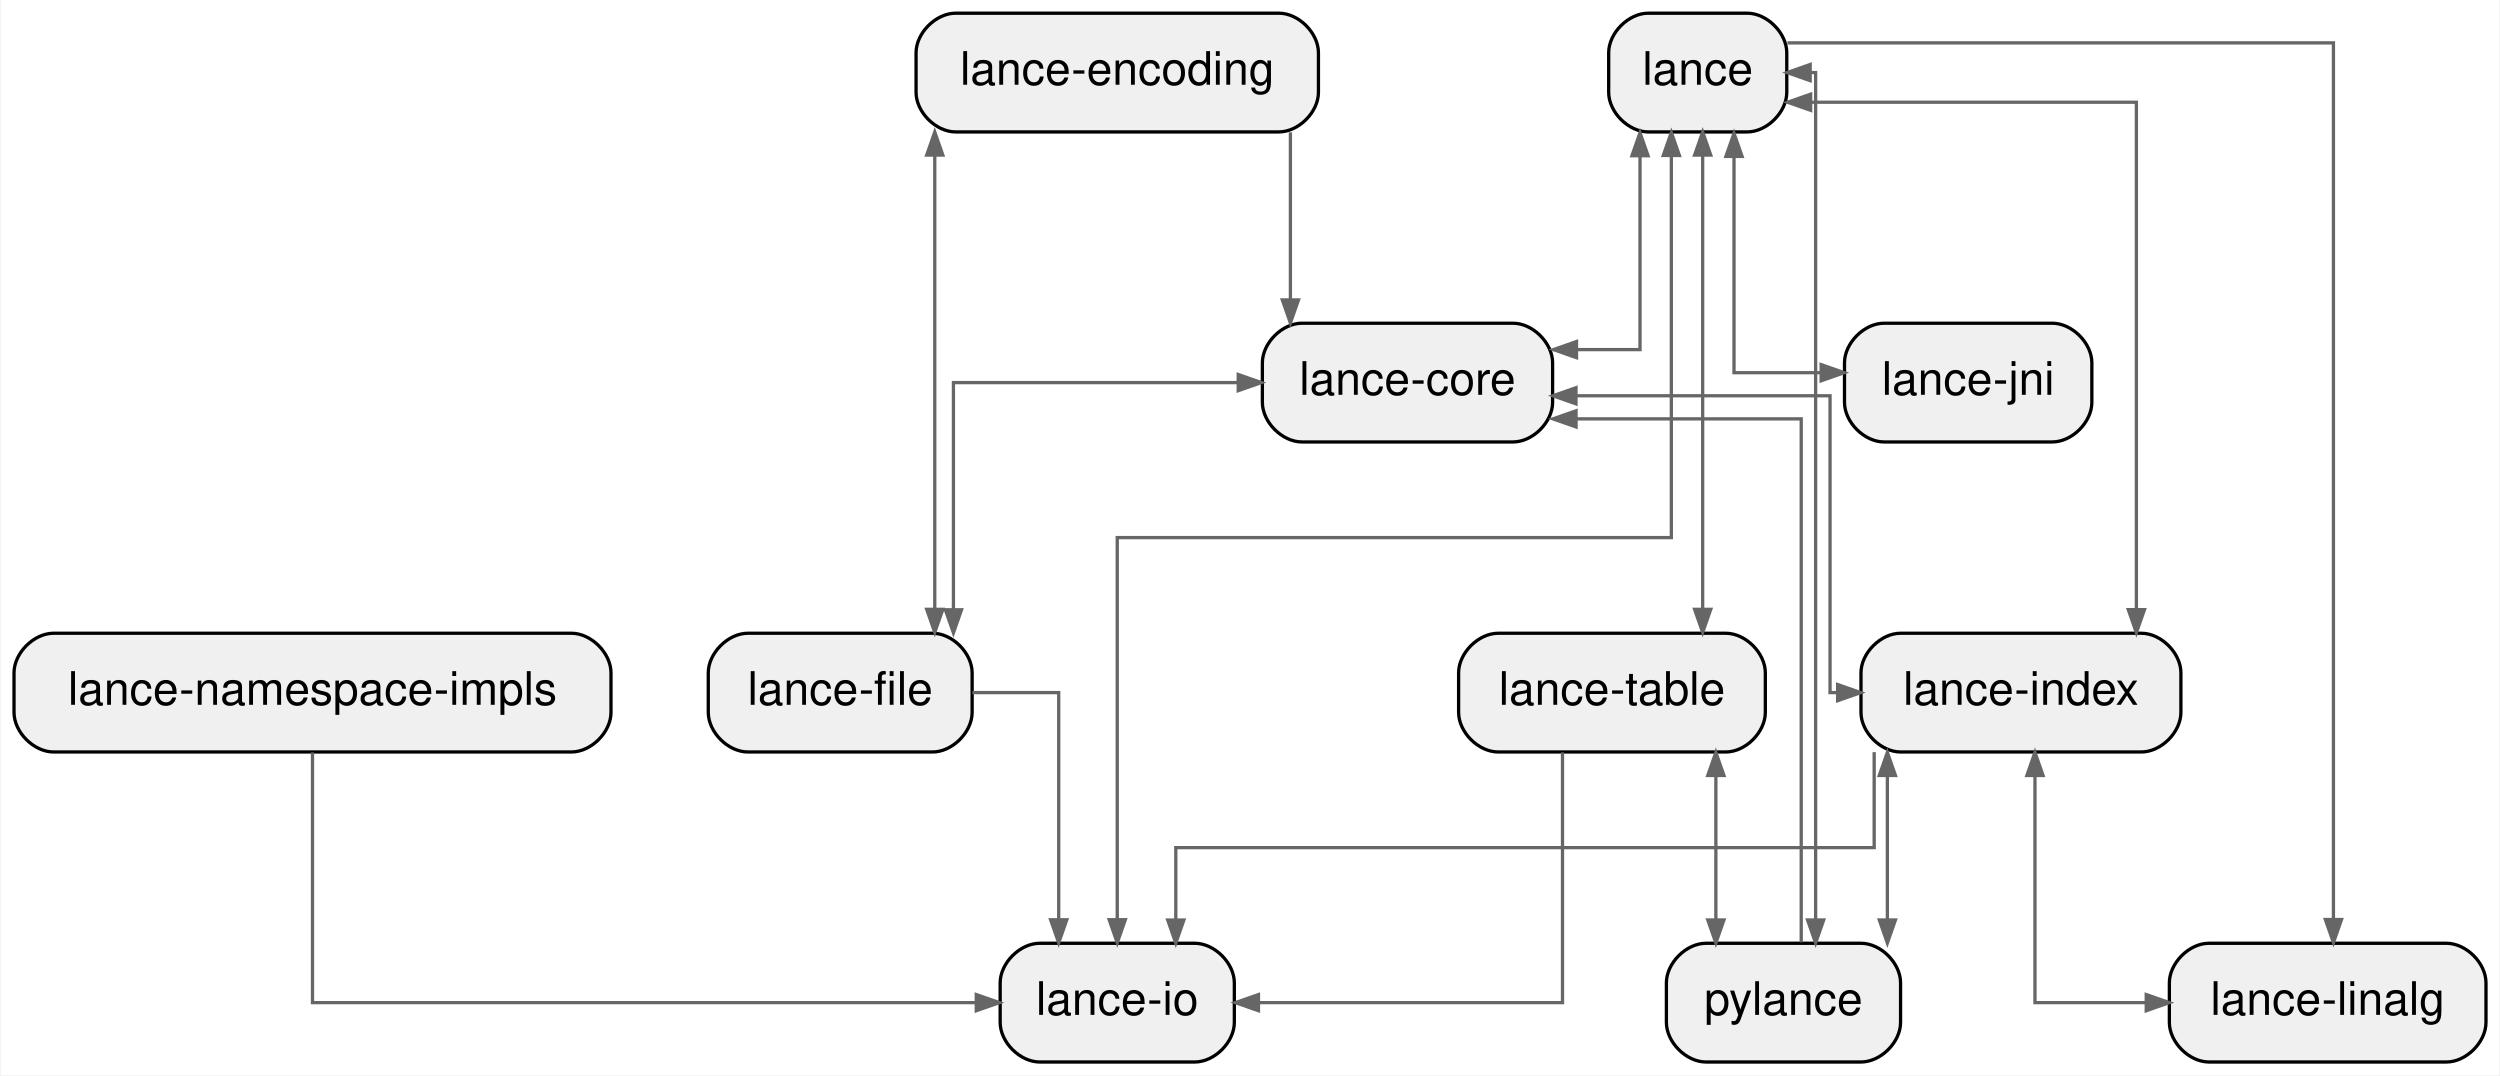
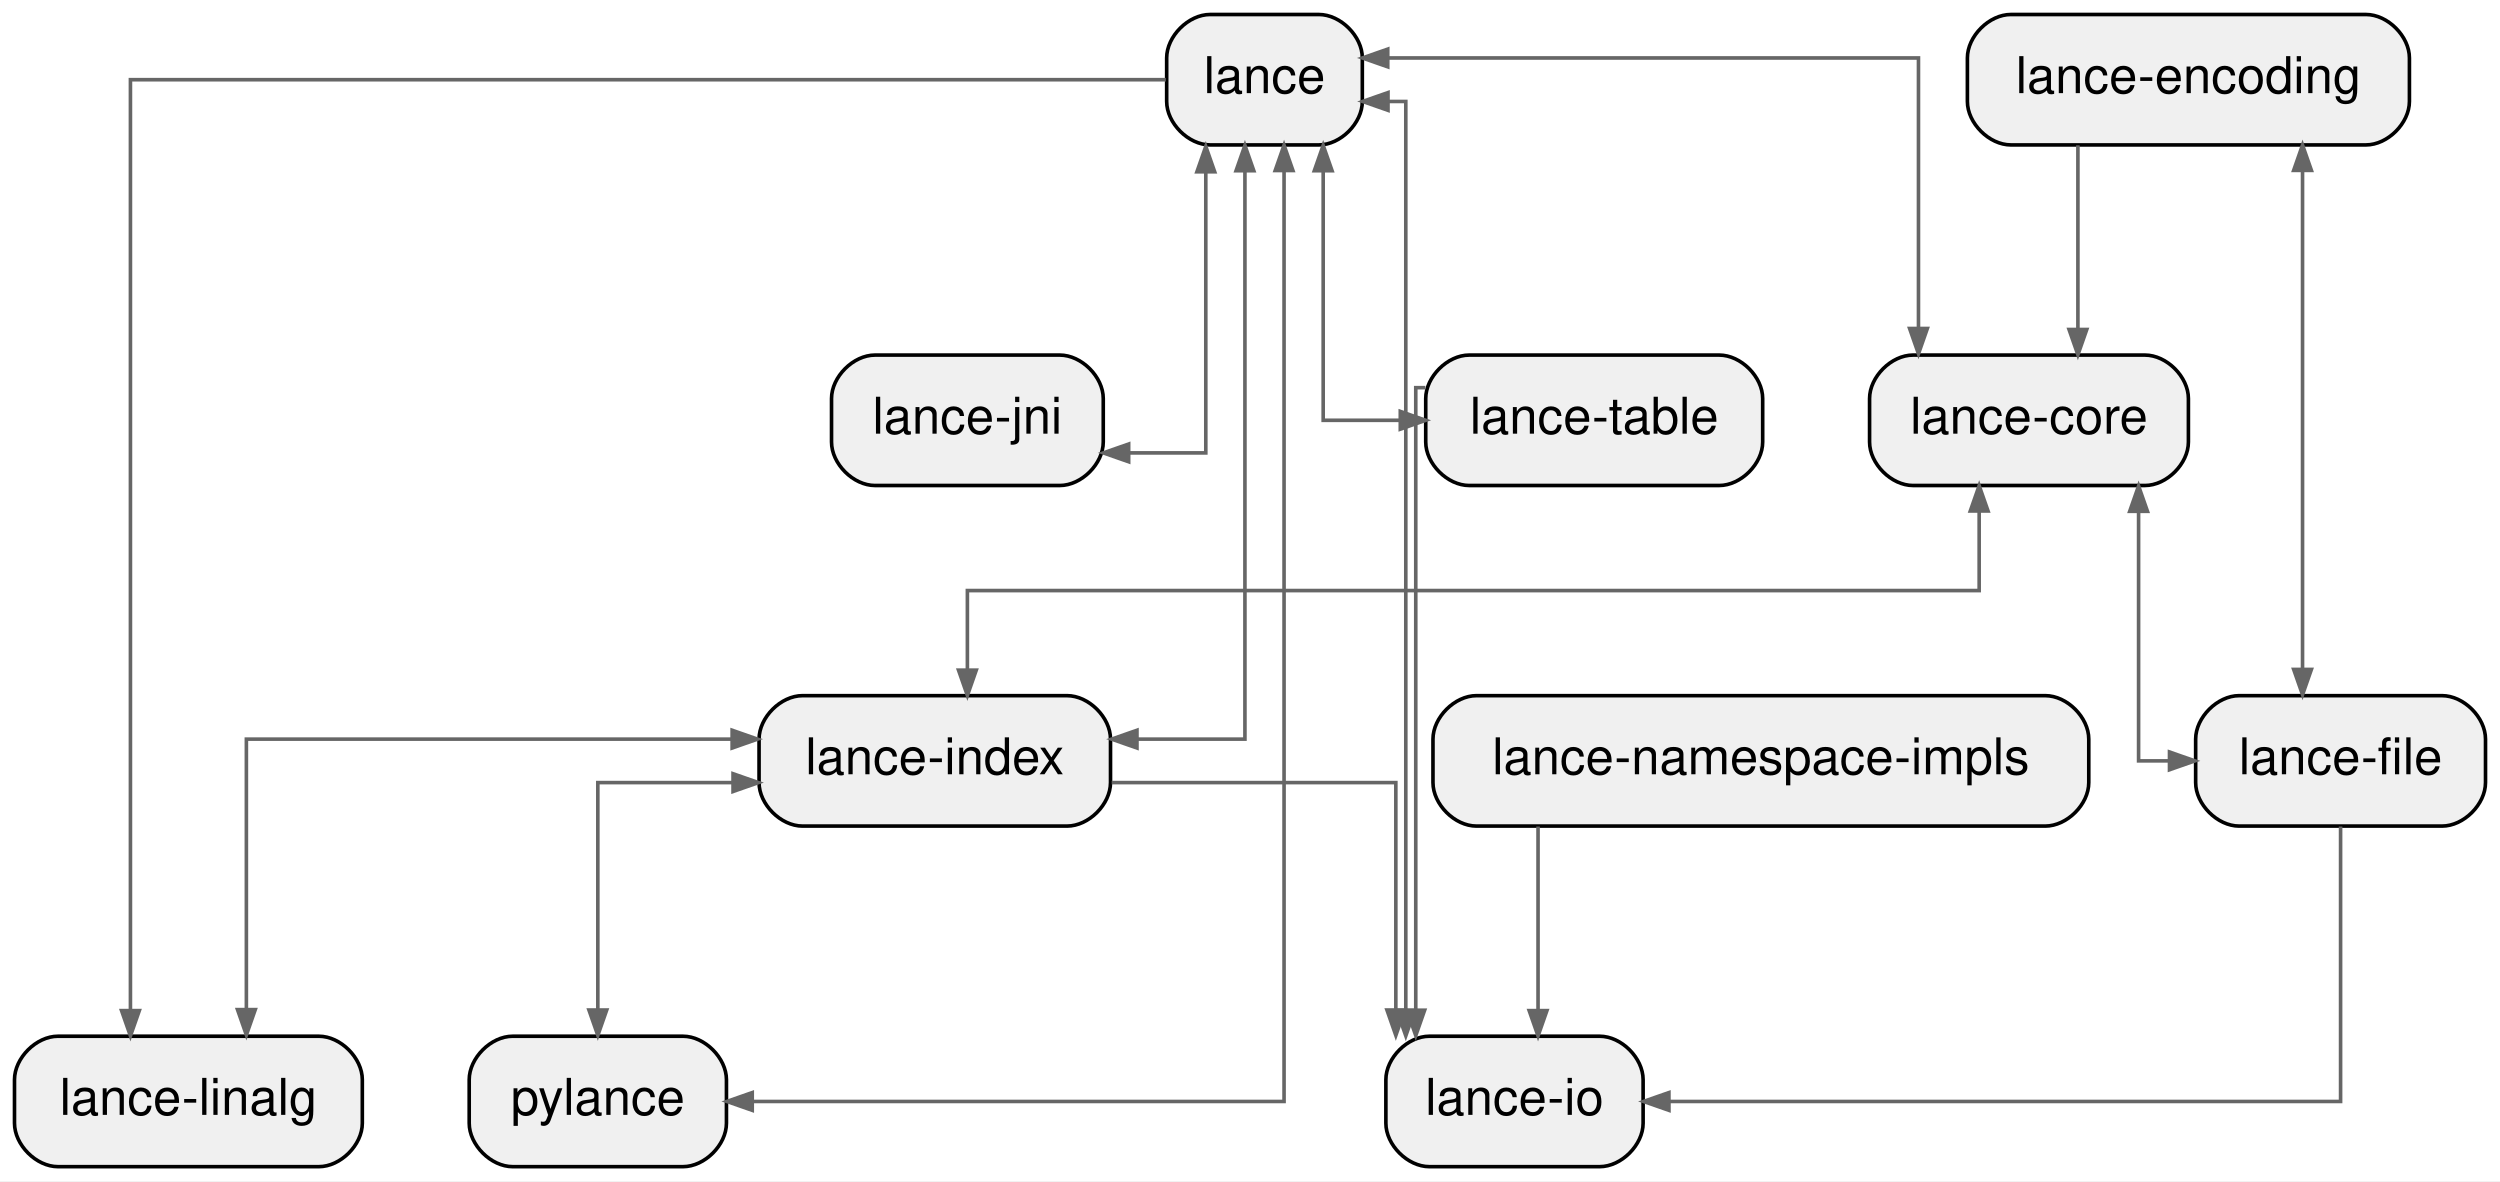
- <svg xmlns="http://www.w3.org/2000/svg" width="758pt" height="326pt" viewBox="0.00 0.00 757.50 326.00">
+ <svg xmlns="http://www.w3.org/2000/svg" width="690pt" height="326pt" viewBox="0.00 0.00 690.00 326.00">
  <g id="graph0" class="graph" transform="scale(1 1) rotate(0) translate(4 322)">
-     <polygon fill="white" stroke="transparent" points="-4,4 -4,-322 753.5,-322 753.5,4 -4,4" />
+     <polygon fill="white" stroke="transparent" points="-4,4 -4,-322 686,-322 686,4 -4,4" />
    <g id="node1" class="node">
-       <path fill="#f0f0f0" stroke="black" d="M525.5,-318C525.5,-318 495.5,-318 495.5,-318 489.5,-318 483.5,-312 483.5,-306 483.5,-306 483.5,-294 483.5,-294 483.5,-288 489.5,-282 495.5,-282 495.5,-282 525.5,-282 525.5,-282 531.5,-282 537.5,-288 537.5,-294 537.5,-294 537.5,-306 537.5,-306 537.5,-312 531.5,-318 525.5,-318" />
-       <text text-anchor="middle" x="510.5" y="-296.3" font-family="Helvetica,sans-Serif" font-size="14.00">lance</text>
+       <path fill="#f0f0f0" stroke="black" d="M360,-318C360,-318 330,-318 330,-318 324,-318 318,-312 318,-306 318,-306 318,-294 318,-294 318,-288 324,-282 330,-282 330,-282 360,-282 360,-282 366,-282 372,-288 372,-294 372,-294 372,-306 372,-306 372,-312 366,-318 360,-318" />
+       <text text-anchor="middle" x="345" y="-296.3" font-family="Helvetica,sans-Serif" font-size="14.00">lance</text>
    </g>
    <g id="node2" class="node">
-       <path fill="#f0f0f0" stroke="black" d="M454.5,-224C454.5,-224 390.5,-224 390.5,-224 384.5,-224 378.5,-218 378.5,-212 378.5,-212 378.5,-200 378.5,-200 378.5,-194 384.5,-188 390.5,-188 390.5,-188 454.5,-188 454.5,-188 460.5,-188 466.5,-194 466.5,-200 466.5,-200 466.5,-212 466.5,-212 466.5,-218 460.5,-224 454.5,-224" />
-       <text text-anchor="middle" x="422.5" y="-202.3" font-family="Helvetica,sans-Serif" font-size="14.00">lance-core</text>
+       <path fill="#f0f0f0" stroke="black" d="M588,-224C588,-224 524,-224 524,-224 518,-224 512,-218 512,-212 512,-212 512,-200 512,-200 512,-194 518,-188 524,-188 524,-188 588,-188 588,-188 594,-188 600,-194 600,-200 600,-200 600,-212 600,-212 600,-218 594,-224 588,-224" />
+       <text text-anchor="middle" x="556" y="-202.3" font-family="Helvetica,sans-Serif" font-size="14.00">lance-core</text>
    </g>
    <g id="edge1" class="edge">
-       <path fill="none" stroke="#666666" d="M493,-274.77C493,-274.77 493,-216 493,-216 493,-216 473.75,-216 473.75,-216" />
-       <polygon fill="#666666" stroke="#666666" points="490.55,-274.77 493,-281.77 495.45,-274.77 490.55,-274.77" />
-       <polygon fill="#666666" stroke="#666666" points="473.75,-213.55 466.75,-216 473.75,-218.45 473.75,-213.55" />
+       <path fill="none" stroke="#666666" d="M379.02,-306C379.02,-306 525.5,-306 525.5,-306 525.5,-306 525.5,-231.34 525.5,-231.34" />
+       <polygon fill="#666666" stroke="#666666" points="379.02,-303.55 372.02,-306 379.02,-308.45 379.02,-303.55" />
+       <polygon fill="#666666" stroke="#666666" points="527.95,-231.34 525.5,-224.34 523.05,-231.34 527.95,-231.34" />
    </g>
    <g id="node5" class="node">
-       <path fill="#f0f0f0" stroke="black" d="M645,-130C645,-130 572,-130 572,-130 566,-130 560,-124 560,-118 560,-118 560,-106 560,-106 560,-100 566,-94 572,-94 572,-94 645,-94 645,-94 651,-94 657,-100 657,-106 657,-106 657,-118 657,-118 657,-124 651,-130 645,-130" />
-       <text text-anchor="middle" x="608.5" y="-108.3" font-family="Helvetica,sans-Serif" font-size="14.00">lance-index</text>
+       <path fill="#f0f0f0" stroke="black" d="M290.5,-130C290.5,-130 217.5,-130 217.5,-130 211.5,-130 205.5,-124 205.5,-118 205.5,-118 205.5,-106 205.5,-106 205.5,-100 211.5,-94 217.5,-94 217.5,-94 290.5,-94 290.5,-94 296.5,-94 302.5,-100 302.5,-106 302.5,-106 302.5,-118 302.5,-118 302.5,-124 296.5,-130 290.5,-130" />
+       <text text-anchor="middle" x="254" y="-108.3" font-family="Helvetica,sans-Serif" font-size="14.00">lance-index</text>
    </g>
    <g id="edge2" class="edge">
-       <path fill="none" stroke="#666666" d="M544.74,-291C544.74,-291 643.5,-291 643.5,-291 643.5,-291 643.5,-137.15 643.5,-137.15" />
-       <polygon fill="#666666" stroke="#666666" points="544.74,-288.55 537.74,-291 544.74,-293.45 544.74,-288.55" />
-       <polygon fill="#666666" stroke="#666666" points="645.95,-137.15 643.5,-130.15 641.05,-137.15 645.95,-137.15" />
+       <path fill="none" stroke="#666666" d="M339.6,-274.88C339.6,-274.88 339.6,-118 339.6,-118 339.6,-118 309.8,-118 309.8,-118" />
+       <polygon fill="#666666" stroke="#666666" points="337.15,-274.88 339.6,-281.88 342.05,-274.88 337.15,-274.88" />
+       <polygon fill="#666666" stroke="#666666" points="309.8,-115.55 302.8,-118 309.8,-120.45 309.8,-115.55" />
    </g>
    <g id="node6" class="node">
-       <path fill="#f0f0f0" stroke="black" d="M358,-36C358,-36 311,-36 311,-36 305,-36 299,-30 299,-24 299,-24 299,-12 299,-12 299,-6 305,0 311,0 311,0 358,0 358,0 364,0 370,-6 370,-12 370,-12 370,-24 370,-24 370,-30 364,-36 358,-36" />
-       <text text-anchor="middle" x="334.5" y="-14.3" font-family="Helvetica,sans-Serif" font-size="14.00">lance-io</text>
+       <path fill="#f0f0f0" stroke="black" d="M437.5,-36C437.5,-36 390.5,-36 390.5,-36 384.5,-36 378.5,-30 378.5,-24 378.5,-24 378.5,-12 378.5,-12 378.5,-6 384.5,0 390.5,0 390.5,0 437.5,0 437.5,0 443.5,0 449.5,-6 449.5,-12 449.5,-12 449.5,-24 449.5,-24 449.5,-30 443.5,-36 437.5,-36" />
+       <text text-anchor="middle" x="414" y="-14.3" font-family="Helvetica,sans-Serif" font-size="14.00">lance-io</text>
    </g>
    <g id="edge3" class="edge">
-       <path fill="none" stroke="#666666" d="M502.5,-274.86C502.5,-274.86 502.5,-159 502.5,-159 502.5,-159 334.5,-159 334.5,-159 334.5,-159 334.5,-43.14 334.5,-43.14" />
-       <polygon fill="#666666" stroke="#666666" points="500.05,-274.86 502.5,-281.86 504.95,-274.86 500.05,-274.86" />
-       <polygon fill="#666666" stroke="#666666" points="336.95,-43.14 334.5,-36.14 332.05,-43.14 336.95,-43.14" />
+       <path fill="none" stroke="#666666" d="M379.09,-294C379.09,-294 384,-294 384,-294 384,-294 384,-43.11 384,-43.11" />
+       <polygon fill="#666666" stroke="#666666" points="379.09,-291.55 372.09,-294 379.09,-296.45 379.09,-291.55" />
+       <polygon fill="#666666" stroke="#666666" points="386.45,-43.11 384,-36.11 381.55,-43.11 386.45,-43.11" />
    </g>
    <g id="node7" class="node">
-       <path fill="#f0f0f0" stroke="black" d="M618,-224C618,-224 567,-224 567,-224 561,-224 555,-218 555,-212 555,-212 555,-200 555,-200 555,-194 561,-188 567,-188 567,-188 618,-188 618,-188 624,-188 630,-194 630,-200 630,-200 630,-212 630,-212 630,-218 624,-224 618,-224" />
-       <text text-anchor="middle" x="592.5" y="-202.3" font-family="Helvetica,sans-Serif" font-size="14.00">lance-jni</text>
+       <path fill="#f0f0f0" stroke="black" d="M288.5,-224C288.5,-224 237.5,-224 237.5,-224 231.5,-224 225.5,-218 225.5,-212 225.5,-212 225.5,-200 225.5,-200 225.5,-194 231.5,-188 237.5,-188 237.5,-188 288.5,-188 288.5,-188 294.5,-188 300.5,-194 300.5,-200 300.5,-200 300.5,-212 300.5,-212 300.5,-218 294.5,-224 288.5,-224" />
+       <text text-anchor="middle" x="263" y="-202.3" font-family="Helvetica,sans-Serif" font-size="14.00">lance-jni</text>
    </g>
    <g id="edge4" class="edge">
-       <path fill="none" stroke="#666666" d="M521.5,-274.58C521.5,-274.58 521.5,-209 521.5,-209 521.5,-209 547.92,-209 547.92,-209" />
-       <polygon fill="#666666" stroke="#666666" points="519.05,-274.58 521.5,-281.58 523.95,-274.58 519.05,-274.58" />
-       <polygon fill="#666666" stroke="#666666" points="547.92,-211.45 554.92,-209 547.92,-206.55 547.92,-211.45" />
+       <path fill="none" stroke="#666666" d="M328.8,-274.59C328.8,-274.59 328.8,-197 328.8,-197 328.8,-197 307.51,-197 307.51,-197" />
+       <polygon fill="#666666" stroke="#666666" points="326.35,-274.59 328.8,-281.59 331.25,-274.59 326.35,-274.59" />
+       <polygon fill="#666666" stroke="#666666" points="307.51,-194.55 300.51,-197 307.51,-199.45 307.51,-194.55" />
    </g>
    <g id="node8" class="node">
-       <path fill="#f0f0f0" stroke="black" d="M737.5,-36C737.5,-36 665.5,-36 665.5,-36 659.5,-36 653.5,-30 653.5,-24 653.5,-24 653.5,-12 653.5,-12 653.5,-6 659.5,0 665.5,0 665.5,0 737.5,0 737.5,0 743.5,0 749.5,-6 749.5,-12 749.5,-12 749.5,-24 749.5,-24 749.5,-30 743.5,-36 737.5,-36" />
-       <text text-anchor="middle" x="701.5" y="-14.3" font-family="Helvetica,sans-Serif" font-size="14.00">lance-linalg</text>
+       <path fill="#f0f0f0" stroke="black" d="M84,-36C84,-36 12,-36 12,-36 6,-36 0,-30 0,-24 0,-24 0,-12 0,-12 0,-6 6,0 12,0 12,0 84,0 84,0 90,0 96,-6 96,-12 96,-12 96,-24 96,-24 96,-30 90,-36 84,-36" />
+       <text text-anchor="middle" x="48" y="-14.3" font-family="Helvetica,sans-Serif" font-size="14.00">lance-linalg</text>
    </g>
    <g id="edge5" class="edge">
-       <path fill="none" stroke="#666666" d="M537.71,-309C590.84,-309 703.25,-309 703.25,-309 703.25,-309 703.25,-43.2 703.25,-43.2" />
-       <polygon fill="#666666" stroke="#666666" points="705.7,-43.2 703.25,-36.2 700.8,-43.2 705.7,-43.2" />
+       <path fill="none" stroke="#666666" d="M317.77,-300C241.62,-300 32,-300 32,-300 32,-300 32,-43.07 32,-43.07" />
+       <polygon fill="#666666" stroke="#666666" points="34.45,-43.07 32,-36.07 29.55,-43.07 34.45,-43.07" />
    </g>
    <g id="node10" class="node">
-       <path fill="#f0f0f0" stroke="black" d="M519,-130C519,-130 450,-130 450,-130 444,-130 438,-124 438,-118 438,-118 438,-106 438,-106 438,-100 444,-94 450,-94 450,-94 519,-94 519,-94 525,-94 531,-100 531,-106 531,-106 531,-118 531,-118 531,-124 525,-130 519,-130" />
-       <text text-anchor="middle" x="484.5" y="-108.3" font-family="Helvetica,sans-Serif" font-size="14.00">lance-table</text>
+       <path fill="#f0f0f0" stroke="black" d="M470.5,-224C470.5,-224 401.5,-224 401.5,-224 395.5,-224 389.5,-218 389.5,-212 389.5,-212 389.5,-200 389.5,-200 389.5,-194 395.5,-188 401.5,-188 401.5,-188 470.5,-188 470.5,-188 476.5,-188 482.5,-194 482.5,-200 482.5,-200 482.5,-212 482.5,-212 482.5,-218 476.5,-224 470.5,-224" />
+       <text text-anchor="middle" x="436" y="-202.3" font-family="Helvetica,sans-Serif" font-size="14.00">lance-table</text>
    </g>
    <g id="edge6" class="edge">
-       <path fill="none" stroke="#666666" d="M512,-274.97C512,-274.97 512,-137.25 512,-137.25" />
-       <polygon fill="#666666" stroke="#666666" points="514.45,-137.25 512,-130.25 509.55,-137.25 514.45,-137.25" />
-       <polygon fill="#666666" stroke="#666666" points="509.55,-274.97 512,-281.97 514.45,-274.97 509.55,-274.97" />
+       <path fill="none" stroke="#666666" d="M361.2,-274.88C361.2,-274.88 361.2,-206 361.2,-206 361.2,-206 382.48,-206 382.48,-206" />
+       <polygon fill="#666666" stroke="#666666" points="358.75,-274.88 361.2,-281.88 363.65,-274.88 358.75,-274.88" />
+       <polygon fill="#666666" stroke="#666666" points="382.48,-208.45 389.48,-206 382.48,-203.55 382.48,-208.45" />
    </g>
    <g id="node11" class="node">
-       <path fill="#f0f0f0" stroke="black" d="M560,-36C560,-36 513,-36 513,-36 507,-36 501,-30 501,-24 501,-24 501,-12 501,-12 501,-6 507,0 513,0 513,0 560,0 560,0 566,0 572,-6 572,-12 572,-12 572,-24 572,-24 572,-30 566,-36 560,-36" />
-       <text text-anchor="middle" x="536.5" y="-14.3" font-family="Helvetica,sans-Serif" font-size="14.00">pylance</text>
+       <path fill="#f0f0f0" stroke="black" d="M184.5,-36C184.5,-36 137.5,-36 137.5,-36 131.5,-36 125.5,-30 125.5,-24 125.5,-24 125.5,-12 125.5,-12 125.5,-6 131.5,0 137.5,0 137.5,0 184.5,0 184.5,0 190.5,0 196.5,-6 196.5,-12 196.5,-12 196.5,-24 196.5,-24 196.5,-30 190.5,-36 184.5,-36" />
+       <text text-anchor="middle" x="161" y="-14.3" font-family="Helvetica,sans-Serif" font-size="14.00">pylance</text>
    </g>
    <g id="edge7" class="edge">
-       <path fill="none" stroke="#666666" d="M544.6,-300C544.6,-300 546.25,-300 546.25,-300 546.25,-300 546.25,-43.07 546.25,-43.07" />
-       <polygon fill="#666666" stroke="#666666" points="544.6,-297.55 537.6,-300 544.6,-302.45 544.6,-297.55" />
-       <polygon fill="#666666" stroke="#666666" points="548.7,-43.07 546.25,-36.07 543.8,-43.07 548.7,-43.07" />
+       <path fill="none" stroke="#666666" d="M350.4,-274.93C350.4,-274.93 350.4,-18 350.4,-18 350.4,-18 203.62,-18 203.62,-18" />
+       <polygon fill="#666666" stroke="#666666" points="347.95,-274.93 350.4,-281.93 352.85,-274.93 347.95,-274.93" />
+       <polygon fill="#666666" stroke="#666666" points="203.62,-15.55 196.62,-18 203.62,-20.45 203.62,-15.55" />
    </g>
    <g id="node4" class="node">
-       <path fill="#f0f0f0" stroke="black" d="M278.5,-130C278.5,-130 222.5,-130 222.5,-130 216.5,-130 210.5,-124 210.5,-118 210.5,-118 210.5,-106 210.5,-106 210.5,-100 216.5,-94 222.5,-94 222.5,-94 278.5,-94 278.5,-94 284.5,-94 290.5,-100 290.5,-106 290.5,-106 290.5,-118 290.5,-118 290.5,-124 284.5,-130 278.5,-130" />
-       <text text-anchor="middle" x="250.5" y="-108.3" font-family="Helvetica,sans-Serif" font-size="14.00">lance-file</text>
+       <path fill="#f0f0f0" stroke="black" d="M670,-130C670,-130 614,-130 614,-130 608,-130 602,-124 602,-118 602,-118 602,-106 602,-106 602,-100 608,-94 614,-94 614,-94 670,-94 670,-94 676,-94 682,-100 682,-106 682,-106 682,-118 682,-118 682,-124 676,-130 670,-130" />
+       <text text-anchor="middle" x="642" y="-108.3" font-family="Helvetica,sans-Serif" font-size="14.00">lance-file</text>
    </g>
    <g id="edge8" class="edge">
-       <path fill="none" stroke="#666666" d="M371.18,-206C371.18,-206 284.83,-206 284.83,-206 284.83,-206 284.83,-137.12 284.83,-137.12" />
-       <polygon fill="#666666" stroke="#666666" points="371.18,-208.45 378.18,-206 371.18,-203.55 371.18,-208.45" />
-       <polygon fill="#666666" stroke="#666666" points="287.28,-137.12 284.83,-130.12 282.38,-137.12 287.28,-137.12" />
+       <path fill="none" stroke="#666666" d="M586.25,-180.88C586.25,-180.88 586.25,-112 586.25,-112 586.25,-112 594.78,-112 594.78,-112" />
+       <polygon fill="#666666" stroke="#666666" points="583.8,-180.88 586.25,-187.88 588.7,-180.88 583.8,-180.88" />
+       <polygon fill="#666666" stroke="#666666" points="594.78,-114.45 601.78,-112 594.78,-109.55 594.78,-114.45" />
    </g>
    <g id="edge9" class="edge">
-       <path fill="none" stroke="#666666" d="M473.59,-202C473.59,-202 550.62,-202 550.62,-202 550.62,-202 550.62,-112 550.62,-112 550.62,-112 552.92,-112 552.92,-112" />
-       <polygon fill="#666666" stroke="#666666" points="473.59,-199.55 466.59,-202 473.59,-204.45 473.59,-199.55" />
-       <polygon fill="#666666" stroke="#666666" points="552.92,-114.45 559.92,-112 552.92,-109.55 552.92,-114.45" />
+       <path fill="none" stroke="#666666" d="M542.25,-180.96C542.25,-180.96 542.25,-159 542.25,-159 542.25,-159 263,-159 263,-159 263,-159 263,-137.04 263,-137.04" />
+       <polygon fill="#666666" stroke="#666666" points="539.8,-180.96 542.25,-187.96 544.7,-180.96 539.8,-180.96" />
+       <polygon fill="#666666" stroke="#666666" points="265.45,-137.04 263,-130.04 260.55,-137.04 265.45,-137.04" />
    </g>
    <g id="node3" class="node">
-       <path fill="#f0f0f0" stroke="black" d="M383.5,-318C383.5,-318 285.5,-318 285.5,-318 279.5,-318 273.5,-312 273.5,-306 273.5,-306 273.5,-294 273.5,-294 273.5,-288 279.5,-282 285.5,-282 285.5,-282 383.5,-282 383.5,-282 389.5,-282 395.5,-288 395.5,-294 395.5,-294 395.5,-306 395.5,-306 395.5,-312 389.5,-318 383.5,-318" />
-       <text text-anchor="middle" x="334.5" y="-296.3" font-family="Helvetica,sans-Serif" font-size="14.00">lance-encoding</text>
+       <path fill="#f0f0f0" stroke="black" d="M649,-318C649,-318 551,-318 551,-318 545,-318 539,-312 539,-306 539,-306 539,-294 539,-294 539,-288 545,-282 551,-282 551,-282 649,-282 649,-282 655,-282 661,-288 661,-294 661,-294 661,-306 661,-306 661,-312 655,-318 649,-318" />
+       <text text-anchor="middle" x="600" y="-296.3" font-family="Helvetica,sans-Serif" font-size="14.00">lance-encoding</text>
    </g>
    <g id="edge10" class="edge">
-       <path fill="none" stroke="#666666" d="M387,-281.88C387,-281.88 387,-231.07 387,-231.07" />
-       <polygon fill="#666666" stroke="#666666" points="389.45,-231.07 387,-224.07 384.55,-231.07 389.45,-231.07" />
+       <path fill="none" stroke="#666666" d="M569.5,-281.88C569.5,-281.88 569.5,-231.07 569.5,-231.07" />
+       <polygon fill="#666666" stroke="#666666" points="571.95,-231.07 569.5,-224.07 567.05,-231.07 571.95,-231.07" />
    </g>
    <g id="edge11" class="edge">
-       <path fill="none" stroke="#666666" d="M279.17,-274.97C279.17,-274.97 279.17,-137.25 279.17,-137.25" />
-       <polygon fill="#666666" stroke="#666666" points="281.62,-137.25 279.17,-130.25 276.72,-137.25 281.62,-137.25" />
-       <polygon fill="#666666" stroke="#666666" points="276.72,-274.97 279.17,-281.97 281.62,-274.97 276.72,-274.97" />
+       <path fill="none" stroke="#666666" d="M631.5,-274.97C631.5,-274.97 631.5,-137.25 631.5,-137.25" />
+       <polygon fill="#666666" stroke="#666666" points="633.95,-137.25 631.5,-130.25 629.05,-137.25 633.95,-137.25" />
+       <polygon fill="#666666" stroke="#666666" points="629.05,-274.97 631.5,-281.97 633.95,-274.97 629.05,-274.97" />
    </g>
    <g id="edge12" class="edge">
-       <path fill="none" stroke="#666666" d="M290.57,-112C304.52,-112 316.75,-112 316.75,-112 316.75,-112 316.75,-43.12 316.75,-43.12" />
-       <polygon fill="#666666" stroke="#666666" points="319.2,-43.12 316.75,-36.12 314.3,-43.12 319.2,-43.12" />
+       <path fill="none" stroke="#666666" d="M642,-93.88C642,-66.56 642,-18 642,-18 642,-18 456.62,-18 456.62,-18" />
+       <polygon fill="#666666" stroke="#666666" points="456.63,-15.55 449.62,-18 456.62,-20.45 456.63,-15.55" />
    </g>
    <g id="edge13" class="edge">
-       <path fill="none" stroke="#666666" d="M564,-93.96C564,-80.71 564,-65 564,-65 564,-65 352.25,-65 352.25,-65 352.25,-65 352.25,-43.04 352.25,-43.04" />
-       <polygon fill="#666666" stroke="#666666" points="354.7,-43.04 352.25,-36.04 349.8,-43.04 354.7,-43.04" />
+       <path fill="none" stroke="#666666" d="M302.83,-106C338.72,-106 381.25,-106 381.25,-106 381.25,-106 381.25,-43.23 381.25,-43.23" />
+       <polygon fill="#666666" stroke="#666666" points="383.7,-43.23 381.25,-36.23 378.8,-43.23 383.7,-43.23" />
    </g>
    <g id="edge14" class="edge">
-       <path fill="none" stroke="#666666" d="M612.75,-86.88C612.75,-86.88 612.75,-18 612.75,-18 612.75,-18 646.49,-18 646.49,-18" />
-       <polygon fill="#666666" stroke="#666666" points="610.3,-86.88 612.75,-93.88 615.2,-86.88 610.3,-86.88" />
-       <polygon fill="#666666" stroke="#666666" points="646.49,-20.45 653.49,-18 646.49,-15.55 646.49,-20.45" />
+       <path fill="none" stroke="#666666" d="M198.07,-118C198.07,-118 64,-118 64,-118 64,-118 64,-43.34 64,-43.34" />
+       <polygon fill="#666666" stroke="#666666" points="198.07,-120.45 205.07,-118 198.07,-115.55 198.07,-120.45" />
+       <polygon fill="#666666" stroke="#666666" points="66.45,-43.34 64,-36.34 61.55,-43.34 66.45,-43.34" />
    </g>
    <g id="edge15" class="edge">
-       <path fill="none" stroke="#666666" d="M568,-86.88C568,-86.88 568,-43.07 568,-43.07" />
-       <polygon fill="#666666" stroke="#666666" points="570.45,-43.07 568,-36.07 565.55,-43.07 570.45,-43.07" />
-       <polygon fill="#666666" stroke="#666666" points="565.55,-86.88 568,-93.88 570.45,-86.88 565.55,-86.88" />
+       <path fill="none" stroke="#666666" d="M198.32,-106C198.32,-106 161,-106 161,-106 161,-106 161,-43.23 161,-43.23" />
+       <polygon fill="#666666" stroke="#666666" points="198.32,-108.45 205.32,-106 198.32,-103.55 198.32,-108.45" />
+       <polygon fill="#666666" stroke="#666666" points="163.45,-43.23 161,-36.23 158.55,-43.23 163.45,-43.23" />
    </g>
    <g id="node9" class="node">
-       <path fill="#f0f0f0" stroke="black" d="M169,-130C169,-130 12,-130 12,-130 6,-130 0,-124 0,-118 0,-118 0,-106 0,-106 0,-100 6,-94 12,-94 12,-94 169,-94 169,-94 175,-94 181,-100 181,-106 181,-106 181,-118 181,-118 181,-124 175,-130 169,-130" />
-       <text text-anchor="middle" x="90.5" y="-108.3" font-family="Helvetica,sans-Serif" font-size="14.00">lance-namespace-impls</text>
+       <path fill="#f0f0f0" stroke="black" d="M560.5,-130C560.5,-130 403.5,-130 403.5,-130 397.5,-130 391.5,-124 391.5,-118 391.5,-118 391.5,-106 391.5,-106 391.5,-100 397.5,-94 403.5,-94 403.5,-94 560.5,-94 560.5,-94 566.5,-94 572.5,-100 572.5,-106 572.5,-106 572.5,-118 572.5,-118 572.5,-124 566.5,-130 560.5,-130" />
+       <text text-anchor="middle" x="482" y="-108.3" font-family="Helvetica,sans-Serif" font-size="14.00">lance-namespace-impls</text>
    </g>
    <g id="edge16" class="edge">
-       <path fill="none" stroke="#666666" d="M90.5,-93.88C90.5,-66.56 90.5,-18 90.5,-18 90.5,-18 291.76,-18 291.76,-18" />
-       <polygon fill="#666666" stroke="#666666" points="291.76,-20.45 298.76,-18 291.76,-15.55 291.76,-20.45" />
+       <path fill="none" stroke="#666666" d="M420.5,-93.88C420.5,-93.88 420.5,-43.07 420.5,-43.07" />
+       <polygon fill="#666666" stroke="#666666" points="422.95,-43.07 420.5,-36.07 418.05,-43.07 422.95,-43.07" />
    </g>
    <g id="edge17" class="edge">
-       <path fill="none" stroke="#666666" d="M469.5,-93.88C469.5,-66.56 469.5,-18 469.5,-18 469.5,-18 377.32,-18 377.32,-18" />
-       <polygon fill="#666666" stroke="#666666" points="377.32,-15.55 370.32,-18 377.32,-20.45 377.32,-15.55" />
-     </g>
-     <g id="edge18" class="edge">
-       <path fill="none" stroke="#666666" d="M516,-86.88C516,-86.88 516,-43.07 516,-43.07" />
-       <polygon fill="#666666" stroke="#666666" points="518.45,-43.07 516,-36.07 513.55,-43.07 518.45,-43.07" />
-       <polygon fill="#666666" stroke="#666666" points="513.55,-86.88 516,-93.88 518.45,-86.88 513.55,-86.88" />
-     </g>
-     <g id="edge19" class="edge">
-       <path fill="none" stroke="#666666" d="M541.88,-36.28C541.88,-81.5 541.88,-195 541.88,-195 541.88,-195 473.61,-195 473.61,-195" />
-       <polygon fill="#666666" stroke="#666666" points="473.61,-192.55 466.61,-195 473.61,-197.45 473.61,-192.55" />
+       <path fill="none" stroke="#666666" d="M389.4,-215C387.72,-215 386.75,-215 386.75,-215 386.75,-215 386.75,-43.18 386.75,-43.18" />
+       <polygon fill="#666666" stroke="#666666" points="389.2,-43.18 386.75,-36.18 384.3,-43.18 389.2,-43.18" />
    </g>
  </g>
</svg>
